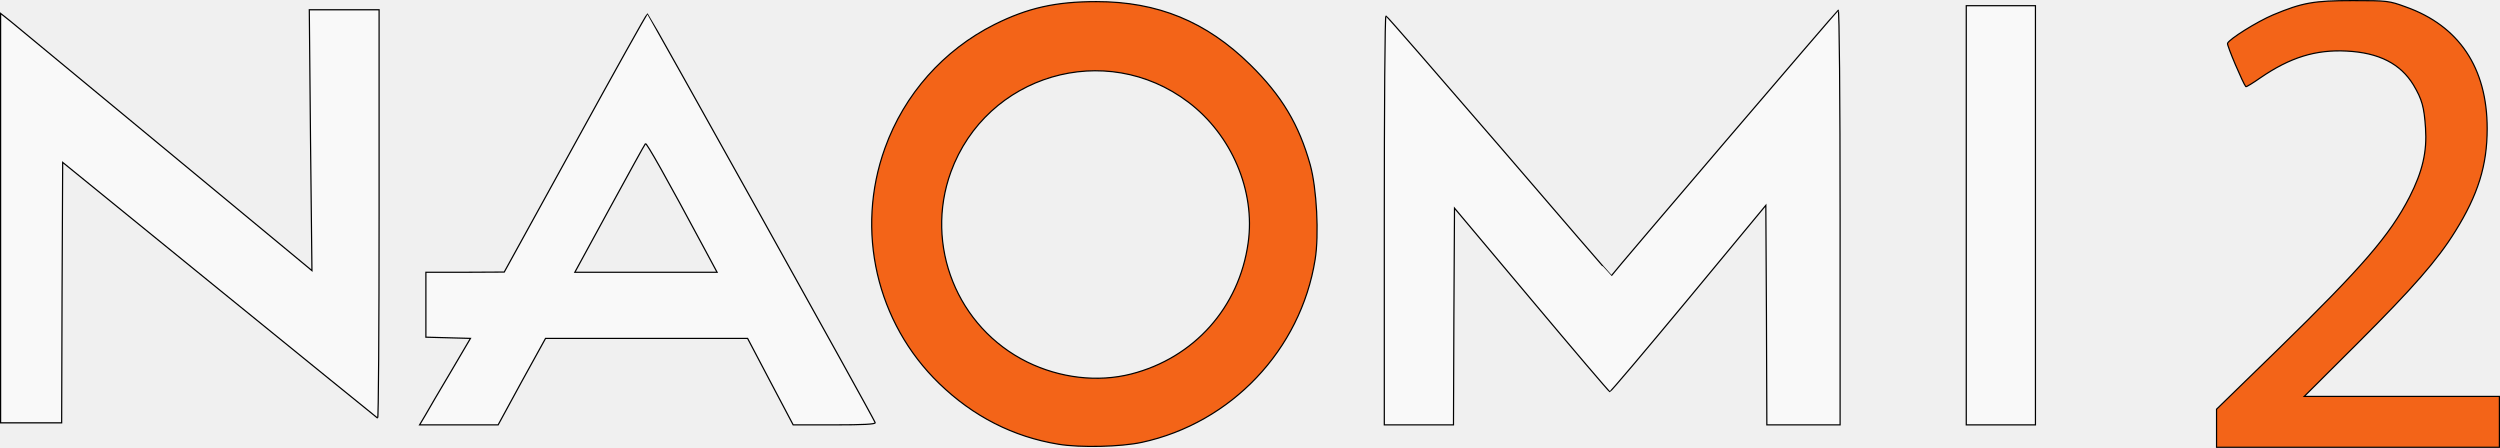
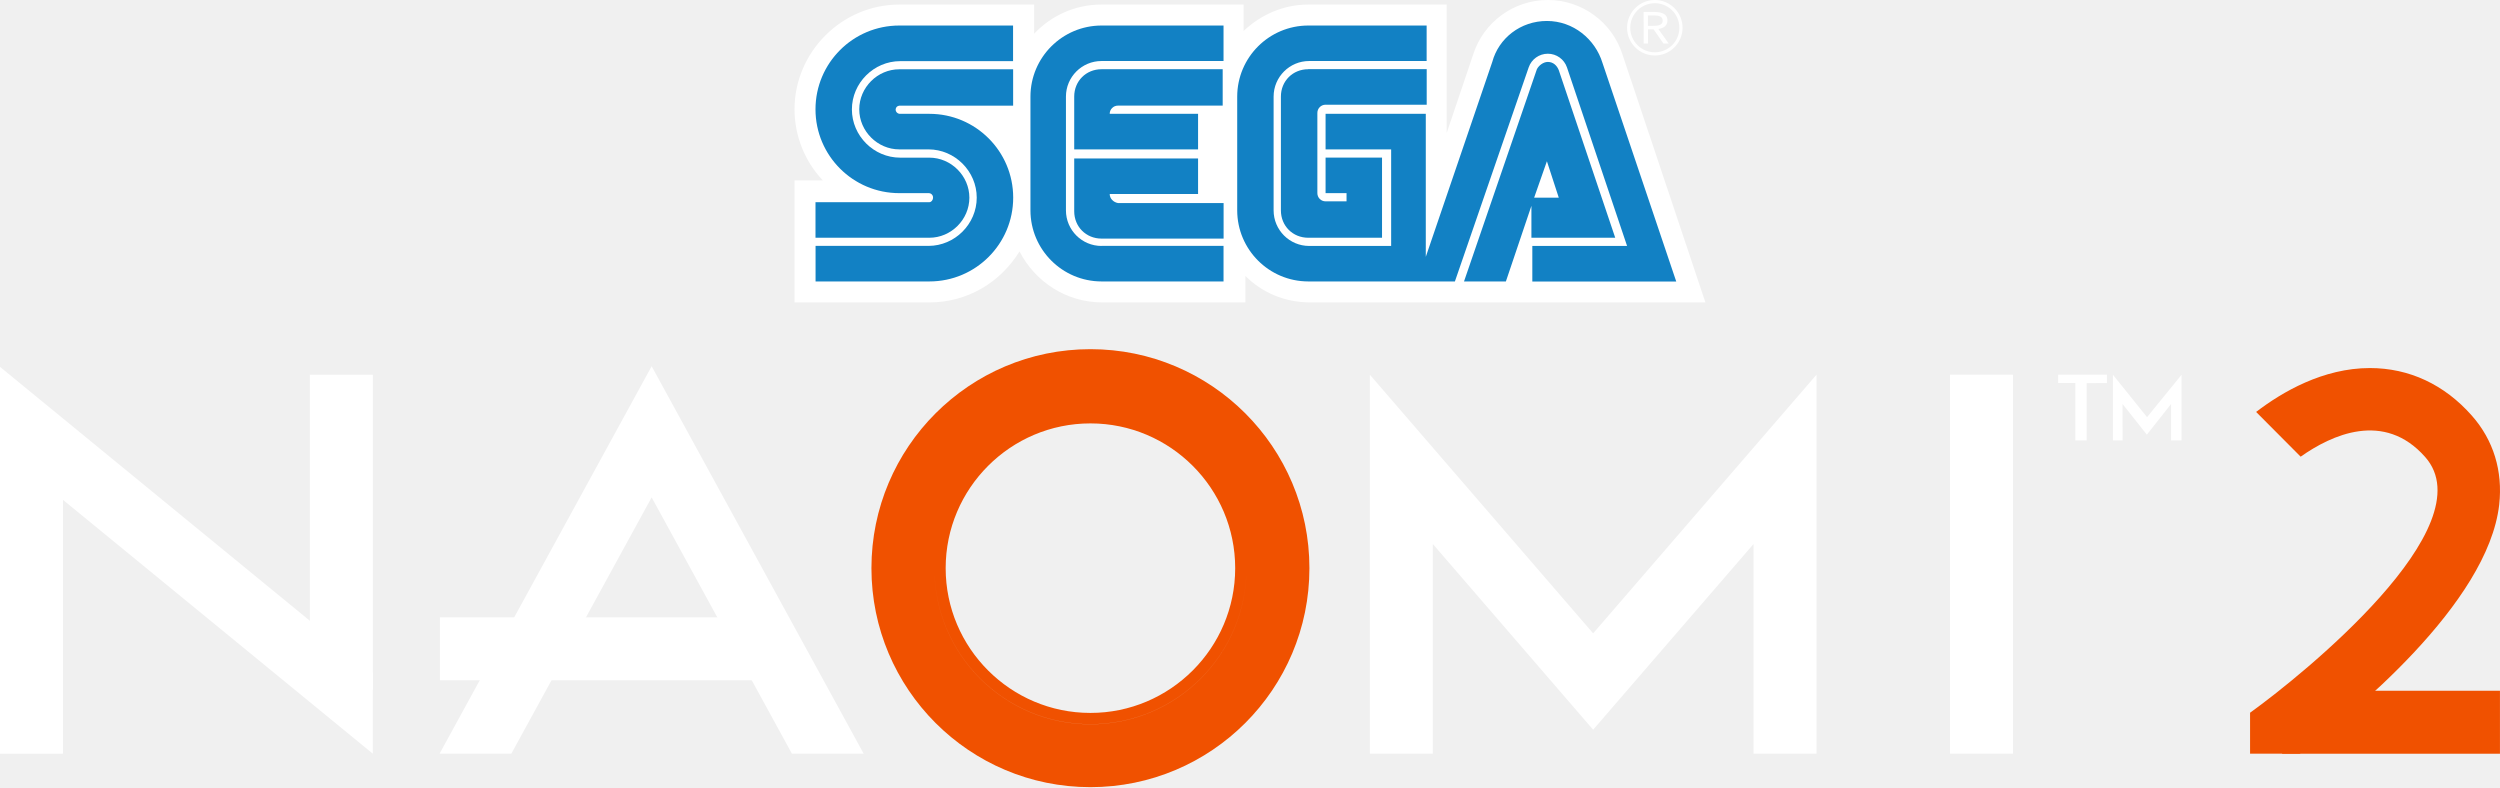
- <svg xmlns="http://www.w3.org/2000/svg" version="1.0" width="1228.6" height="220.1" viewBox="0 0 12286 2201" preserveAspectRatio="xMidYMid meet" id="svg16">
-   <defs id="defs20" />
-   <g id="layer101" fill="#000000" stroke="none" style="stroke-width:6;stroke-miterlimit:4;stroke-dasharray:none" transform="translate(-317,-72)">
-     <path d="m 2407,2113 c 15,-27 71,-122 125,-213 l 97,-165 -109,-3 -110,-3 v -159 -160 h 193 l 192,-1 349,-634 c 192,-349 351,-635 355,-635 5,1 1111,1985 1119,2009 3,8 -60,11 -200,11 h -203 l -112,-212 -112,-213 h -496 -497 l -117,212 -116,213 H 2572 2379 Z M 3783,1302 C 3588,938 3494,772 3489,778 c -4,4 -83,148 -177,320 l -170,312 h 349 350 z" id="path2" style="fill:#f9f9f9;stroke:#000000;stroke-width:6;stroke-miterlimit:4;stroke-dasharray:none" />
-     <path d="m 7120,1155 c 0,-553 3,-1005 8,-1005 4,0 254,288 557,639 302,352 550,639 551,638 18,-26 1109,-1303 1115,-1305 5,-2 9,427 9,1017 v 1021 h -180 -180 l -2,-540 -3,-539 -380,459 c -209,252 -383,458 -387,457 -4,-1 -177,-204 -385,-452 l -378,-450 -3,533 -2,532 h -170 -170 z" id="path4" style="fill:#f9f9f9;stroke:#000000;stroke-width:6;stroke-miterlimit:4;stroke-dasharray:none" />
-     <path d="M 9980,1130 V 100 h 170 170 v 1030 1030 h -170 -170 z" id="path6" style="fill:#f9f9f9;stroke:#000000;stroke-width:6;stroke-miterlimit:4;stroke-dasharray:none" />
-     <path d="M 320,1144 V 138 l 48,38 c 89,74 1377,1138 1429,1182 l 53,44 -7,-641 -6,-641 h 171 172 v 1006 c 0,553 -3,1003 -7,1001 -5,-3 -354,-287 -778,-631 l -770,-626 -3,640 -2,640 H 470 320 Z" id="path8" style="fill:#f9f9f9;stroke:#000000;stroke-width:6;stroke-miterlimit:4;stroke-dasharray:none" />
-   </g>
-   <g id="layer102" fill="#f36418" stroke="none" transform="translate(-317,-72)">
-     <path d="m 5518,2255 c -221,-36 -419,-137 -585,-298 -309,-299 -413,-752 -267,-1157 95,-265 288,-482 539,-608 163,-81 299,-112 500,-112 302,0 540,98 756,310 155,152 240,295 295,492 32,116 44,344 24,466 -71,443 -412,803 -852,898 -102,22 -303,27 -410,9 z m 358,-345 c 309,-79 531,-327 575,-645 36,-255 -81,-530 -294,-691 -407,-308 -992,-135 -1167,343 -131,361 31,764 375,934 161,79 346,101 511,59 z" id="path11" style="stroke:#000000;stroke-width:6;stroke-miterlimit:4;stroke-dasharray:none" />
-     <path d="m 11210,2177 v -94 l 300,-292 c 417,-407 552,-563 649,-752 63,-124 86,-221 78,-338 -7,-104 -17,-140 -59,-211 -64,-105 -170,-159 -328,-167 -153,-8 -278,31 -424,131 -37,26 -70,46 -72,44 -13,-14 -94,-204 -90,-213 8,-21 144,-106 224,-140 144,-60 199,-70 392,-70 170,0 178,1 260,31 262,93 400,300 400,598 0,181 -45,325 -157,505 -88,142 -207,277 -474,544 l -268,267 h 479 480 v 125 125 h -695 -695 z" id="path13" style="stroke:#000000;stroke-width:6;stroke-miterlimit:4;stroke-dasharray:none" />
-   </g>
+ <svg xmlns="http://www.w3.org/2000/svg" id="Layer_1" data-name="Layer 1" viewBox="0 0 3839.128 1208.8">
+   <polygon points="3160.617 575.4 3160.617 588.2 3187.017 588.2 3187.017 676.3 3204.417 676.3 3204.417 588.4 3235.517 588.2 3235.517 575.4 3160.617 575.4" style="fill:#fff" />
+   <path d="M3350.2,676.3H3334V620.4l-37.2,47.1-37.3-47.1s-.1,55.8.1,55.9c.2.1-14.9,0-14.9,0V575.5l52.4,65.1,53-65.1V676.3Z" transform="translate(0.0168 0)" style="fill:#fff" />
+   <rect x="2994.517" y="575.4" width="96.7" height="582" style="fill:#fff" />
+   <polygon points="2789.517 575.4 2446.517 972.6 2103.617 575.4 2103.617 1157.4 2200.317 1157.4 2200.317 835.4 2446.517 1120.6 2692.817 835.4 2692.817 1157.4 2789.517 1157.4 2789.517 575.4" style="fill:#fff" />
+   <rect x="475.846" y="575.462" width="96.7" height="483.5" style="fill:#fff" />
+   <rect y="668.335" width="96.7" height="489.1" style="fill:#fff" />
+   <rect x="675.557" y="947.966" width="492.2" height="96.7" style="fill:#fff" />
+   <polygon points="572.517 1032.5 572.517 1157.4 0.017 688.4 0.017 563.4 572.517 1032.5" style="fill:#fff" />
+   <path d="M1674.5,536.2c-185.7,0-336.3,150.6-336.3,336.3s150.6,336.3,336.3,336.3c185.7,0,336.3-150.6,336.3-336.3S1860.2,536.2,1674.5,536.2Zm0,96.7c-132.3,0-239.6,107.3-239.6,239.6s107.3,239.6,239.6,239.6c132.3,0,239.6-107.3,239.6-239.6S1806.8,632.9,1674.5,632.9Zm0,461.9c-122.6,0-222.3-99.7-222.3-222.3s99.7-222.3,222.3-222.3c122.6,0,222.3,99.7,222.3,222.3S1797,1094.8,1674.5,1094.8Zm0,17.4c-132.3,0-239.6-107.3-239.6-239.6S1542.2,633,1674.5,633s239.6,107.3,239.6,239.6C1914.1,1004.9,1806.8,1112.2,1674.5,1112.2Z" transform="translate(0.0168 0)" style="fill:#f05100" />
+   <polygon points="785.217 1157.4 1000.717 763.8 1216.117 1157.4 1326.317 1157.4 1000.717 562.4 675.017 1157.4 785.217 1157.4" style="fill:#fff" />
+   <rect x="3504.562" y="1060.754" width="334.5" height="96.7" style="fill:#f05100" />
+   <path d="M3796,638.4c-42.2-47.9-96.4-73.2-156.7-73.2-71.9,0-134.8,36.8-174.7,67.4l68.4,68.7c47.1-33.3,128-71.1,191.2.5,94.4,106.9-189.8,335.9-268.9,392.7v62.9h76.3c78.4-58.9,289-230,306.3-382.5C3843.6,723.2,3829.1,675.9,3796,638.4Z" transform="translate(0.0168 0)" style="fill:#f05100" />
+   <path d="M2491.6,83.9A120.353,120.353,0,0,0,2262.2,83.9l-40.6,120.3V7H2009C1971.2,7,1936.3,22.4,1909.7,47.6V7H1691.5c-40.6,0-76.9,16.8-103.5,44.8V7H1381c-88.1,0-160.9,72.7-160.9,160.9A159.286,159.286,0,0,0,1263.5,277h-43.4V464.4h207c58.7,0,109.1-30.8,138.5-78.3,23.8,46.2,71.3,78.3,127.3,78.3h219.6V423.8c25.2,25.2,60.1,40.6,99.3,40.6H2618.9Z" transform="translate(0.0168 0)" style="fill:#fff" />
+   <path d="M1427.1,310.5H1252.3v54.6H1427.1c33.6,0,61.5-28,61.5-61.5s-28-61.5-61.5-61.5h-44.8c-40.6,0-74.1-33.6-74.1-74.1s33.6-74.1,74.1-74.1h173.4V39.2H1381a128.7,128.7,0,0,0,0,257.4h44.8a6.613,6.613,0,0,1,7,7C1432.7,307.7,1429.9,310.5,1427.1,310.5Z" transform="translate(0.0168 0)" style="fill:#1281c4" />
+   <path d="M1381,162.3h174.8V106.4H1381c-33.6,0-61.5,28-61.5,61.5s28,61.5,61.5,61.5h44.8c40.6,0,74.1,33.6,74.1,74.1s-33.6,74.1-74.1,74.1H1252.4v54.6h174.8a128.7,128.7,0,0,0,0-257.4H1382.4a6.613,6.613,0,0,1-7-7A6.01,6.01,0,0,1,1381,162.3Z" transform="translate(0.0168 0)" style="fill:#1281c4" />
+   <path d="M2009,106.3c-23.8,0-42,18.2-42,42V323.1c0,23.8,18.2,42,42,42h113.3V242H2035.6v54.6h32.2v12.6H2035.6a12.548,12.548,0,0,1-12.6-12.6V173.4a12.548,12.548,0,0,1,12.6-12.6h155.3V106.2H2009Z" transform="translate(0.0168 0)" style="fill:#1281c4" />
+   <path d="M2353.1,365.1h127.3L2393.7,107.7c-2.8-7-8.4-12.6-16.8-12.6-7,0-14,5.6-16.8,11.2L2248.2,432.2h64.3l39.2-116.1v49ZM2375.5,247.6l18.2,55.9H2355.9Z" transform="translate(0.0168 0)" style="fill:#1281c4" />
+   <path d="M2460.8,96.5c-11.2-36.4-44.8-64.3-85.3-64.3-40.6,0-74.1,26.6-83.9,62.9L2189.5,394.4V174.8H2035.6v54.6h100.7V377.7H2010.4a54.667,54.667,0,0,1-54.6-54.6V148.3a54.667,54.667,0,0,1,54.6-54.6h180.4V39.2H2009a109.298,109.298,0,0,0-109.1,109.1V323.1A109.298,109.298,0,0,0,2009,432.2h225.2l113.3-328.7a31.08,31.08,0,0,1,58.8,0l92.3,274.2h-145.5v54.6h221Z" transform="translate(0.0168 0)" style="fill:#1281c4" />
+   <path d="M1691.5,377.7a54.667,54.667,0,0,1-54.6-54.6V148.3a54.667,54.667,0,0,1,54.6-54.6h187.4V39.2H1691.5a109.298,109.298,0,0,0-109.1,109.1V323.1a109.298,109.298,0,0,0,109.1,109.1h187.4V377.6H1691.5Z" transform="translate(0.0168 0)" style="fill:#1281c4" />
+   <path d="M1704.1,297.9h135.7V243.3H1649.6v81.1c0,23.8,18.2,42,42,42H1879V311.8H1716.7C1709.7,310.5,1704.1,304.9,1704.1,297.9Z" transform="translate(0.0168 0)" style="fill:#1281c4" />
+   <path d="M1839.8,174.8H1704.1a12.548,12.548,0,0,1,12.6-12.6h160.9V106.3h-186c-23.8,0-42,18.2-42,42v81.1h190.2Z" transform="translate(0.0168 0)" style="fill:#1281c4" />
+   <path d="M2541.2,0a42.6,42.6,0,1,0,42.6,42.6A42.571,42.571,0,0,0,2541.2,0Zm0,80.3a37.7,37.7,0,1,1,37.7-37.7A37.6,37.6,0,0,1,2541.2,80.3Z" transform="translate(0.0168 0)" style="fill:#fff" />
+   <path d="M2524,18.3h14.3c10.8,0,22.3,1.4,22.3,13.4,0,7.1-5.3,11.7-14,12.8L2562.5,66.8h-8.1L2539.3,45H2530.7V66.8h-6.6L2524,18.3Zm6.6,21.4H2536.5c7.3,0,16.8,0,16.8-8,0-7-7-8-13.4-8h-9.3v16Z" transform="translate(0.0168 0)" style="fill:#fff" />
</svg>
